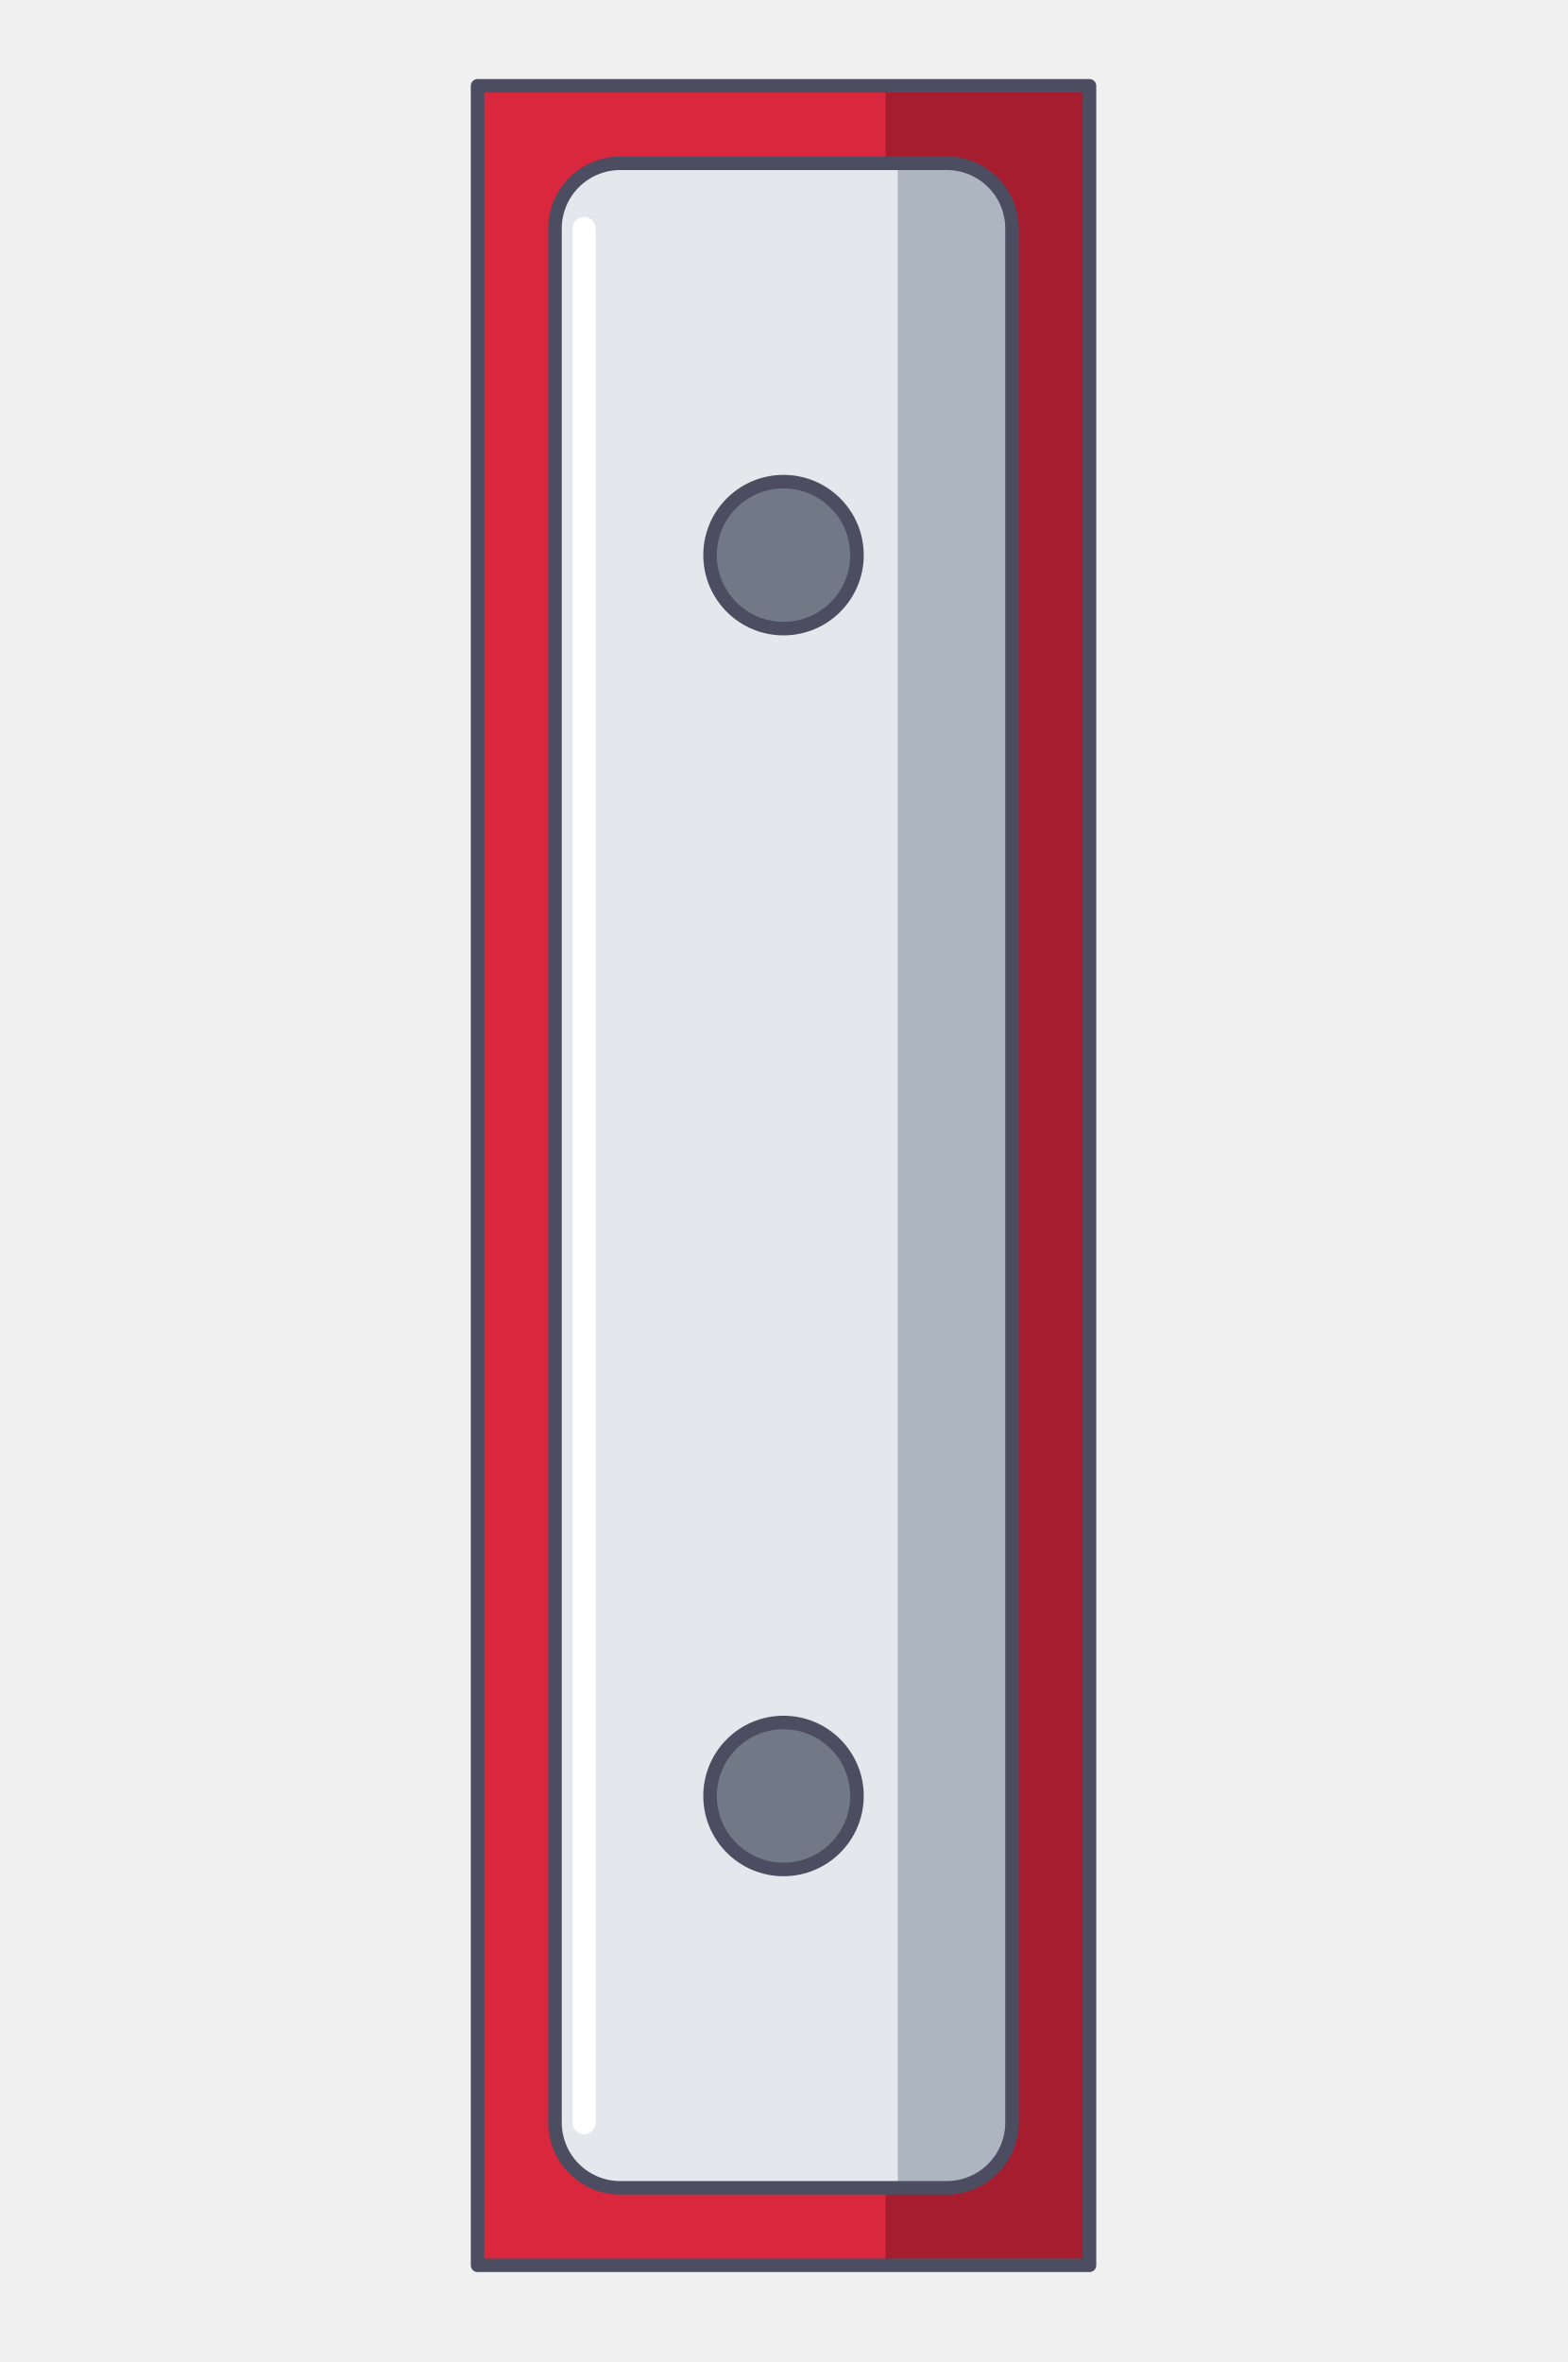
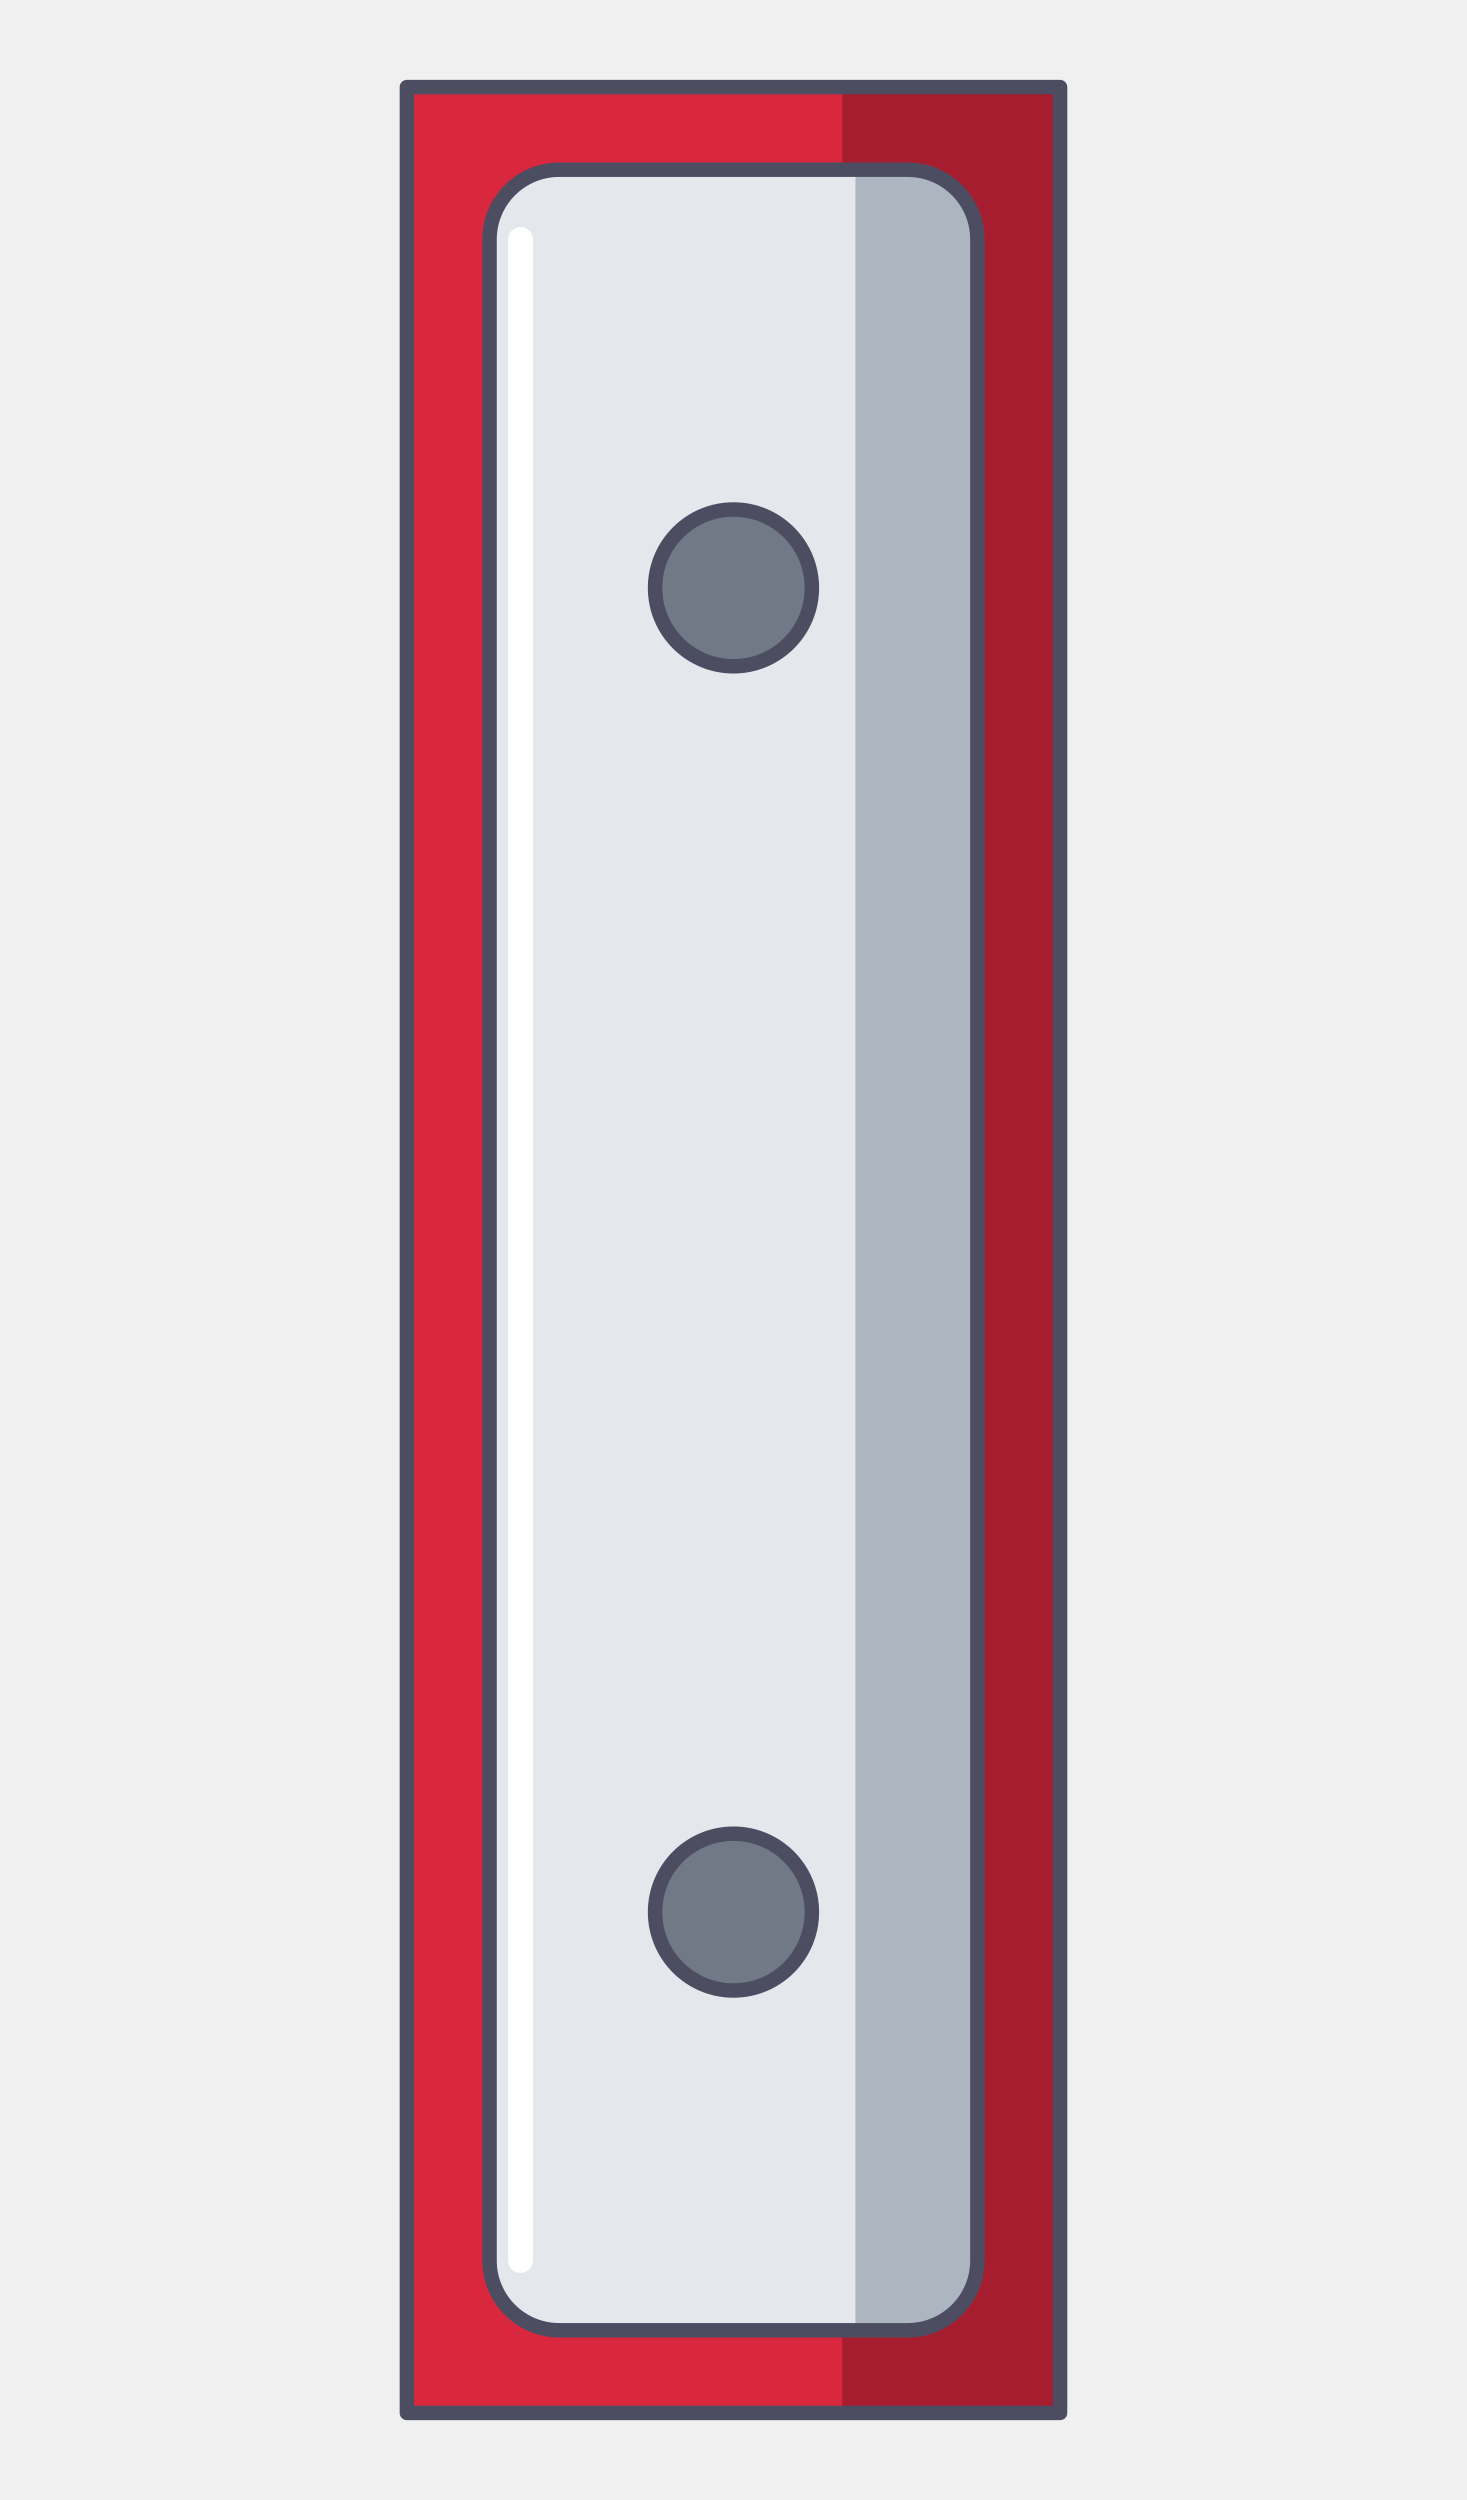
- <svg xmlns="http://www.w3.org/2000/svg" width="81" height="122" viewBox="0 0 81 122" fill="none">
+ <svg xmlns="http://www.w3.org/2000/svg" width="71" height="121" viewBox="0 0 71 121" fill="none">
  <defs>
    <clipPath id="xylophone-5-clip-frame">
-       <rect x="24.673" y="4.433" width="31.613" height="112.571" />
+       <rect x="19.694" y="4.215" width="31.613" height="112.571" />
    </clipPath>
    <clipPath id="xylophone-5-clip-bar">
-       <path d="M48.912 8.433H32.046C30.183 8.433 28.673 9.943 28.673 11.806V109.63C28.673 111.493 30.183 113.004 32.046 113.004H48.912C50.775 113.004 52.285 111.493 52.285 109.63V11.806C52.285 9.943 50.775 8.433 48.912 8.433Z" />
+       <path d="M43.933 8.214H27.067C25.204 8.214 23.694 9.725 23.694 11.588V109.411C23.694 111.274 25.204 112.785 27.067 112.785H43.933C45.796 112.785 47.306 111.274 47.306 109.411V11.588C47.306 9.725 45.796 8.214 43.933 8.214Z" />
    </clipPath>
  </defs>
  <g data-part="frame">
    <g data-layer="fill">
-       <rect x="24.673" y="4.433" width="31.613" height="112.571" fill="#D9273E" />
+       <rect x="19.694" y="4.215" width="31.613" height="112.571" fill="#D9273E" />
    </g>
    <g data-layer="shade">
-       <rect clip-path="url(#xylophone-5-clip-frame)" x="45.748" y="3" width="14" height="116" fill="#A61D2F" />
+       <rect clip-path="url(#xylophone-5-clip-frame)" x="40.769" y="2.781" width="14" height="116" fill="#A61D2F" />
    </g>
    <g data-layer="line" stroke="#4C4D61" stroke-width="0.7" stroke-linejoin="round" stroke-linecap="round">
-       <rect x="24.673" y="4.433" width="31.613" height="112.571" />
+       <rect x="19.694" y="4.215" width="31.613" height="112.571" />
    </g>
  </g>
  <g data-part="bar">
    <g data-layer="fill">
-       <path d="M48.912 8.433H32.046C30.183 8.433 28.673 9.943 28.673 11.806V109.63C28.673 111.493 30.183 113.004 32.046 113.004H48.912C50.775 113.004 52.285 111.493 52.285 109.63V11.806C52.285 9.943 50.775 8.433 48.912 8.433Z" fill="#E4E8EC" />
+       <path d="M43.933 8.214H27.067C25.204 8.214 23.694 9.725 23.694 11.588V109.411C23.694 111.274 25.204 112.785 27.067 112.785H43.933C45.796 112.785 47.306 111.274 47.306 109.411V11.588C47.306 9.725 45.796 8.214 43.933 8.214Z" fill="#E4E8EC" />
    </g>
    <g data-layer="shade">
-       <rect clip-path="url(#xylophone-5-clip-bar)" x="46.382" y="7" width="9" height="108" fill="#ADB6C0" />
+       <rect clip-path="url(#xylophone-5-clip-bar)" x="41.403" y="6.781" width="9" height="108" fill="#ADB6C0" />
    </g>
    <g data-layer="highlight">
-       <path clip-path="url(#xylophone-5-clip-bar)" d="M30.173 11.806V109.63" stroke="#FFFFFF" stroke-width="1.2" stroke-linecap="round" />
+       <path clip-path="url(#xylophone-5-clip-bar)" d="M25.194 11.588V109.411" stroke="#FFFFFF" stroke-width="1.2" stroke-linecap="round" />
    </g>
    <g data-layer="line" stroke="#4C4D61" stroke-width="0.7" stroke-linejoin="round" stroke-linecap="round">
-       <path d="M48.912 8.433H32.046C30.183 8.433 28.673 9.943 28.673 11.806V109.63C28.673 111.493 30.183 113.004 32.046 113.004H48.912C50.775 113.004 52.285 111.493 52.285 109.63V11.806C52.285 9.943 50.775 8.433 48.912 8.433Z" />
+       <path d="M43.933 8.214H27.067C25.204 8.214 23.694 9.725 23.694 11.588V109.411C23.694 111.274 25.204 112.785 27.067 112.785H43.933C45.796 112.785 47.306 111.274 47.306 109.411V11.588C47.306 9.725 45.796 8.214 43.933 8.214Z" />
    </g>
  </g>
  <g data-part="pin">
    <g data-layer="fill">
-       <path d="M40.479 32.468C42.575 32.468 44.274 30.768 44.274 28.673C44.274 26.577 42.575 24.878 40.479 24.878C38.383 24.878 36.684 26.577 36.684 28.673C36.684 30.768 38.383 32.468 40.479 32.468Z" fill="#707985" />
+       <path d="M35.5 32.249C37.596 32.249 39.295 30.55 39.295 28.454 39.295 26.358 37.596 24.659 35.5 24.659 33.404 24.659 31.705 26.358 31.705 28.454 31.705 30.55 33.404 32.249 35.5 32.249Z" fill="#707985" />
    </g>
    <g data-layer="line" stroke="#4C4D61" stroke-width="0.7" stroke-linejoin="round" stroke-linecap="round">
-       <path d="M40.479 32.468C42.575 32.468 44.274 30.768 44.274 28.673C44.274 26.577 42.575 24.878 40.479 24.878C38.383 24.878 36.684 26.577 36.684 28.673C36.684 30.768 38.383 32.468 40.479 32.468Z" />
+       <path d="M35.5 32.249C37.596 32.249 39.295 30.55 39.295 28.454 39.295 26.358 37.596 24.659 35.5 24.659 33.404 24.659 31.705 26.358 31.705 28.454 31.705 30.55 33.404 32.249 35.5 32.249Z" />
    </g>
  </g>
  <g data-part="pin">
    <g data-layer="fill">
-       <path d="M40.479 96.559C42.575 96.559 44.274 94.86 44.274 92.764C44.274 90.668 42.575 88.969 40.479 88.969C38.383 88.969 36.684 90.668 36.684 92.764C36.684 94.86 38.383 96.559 40.479 96.559Z" fill="#707985" />
+       <path d="M35.5 96.341C37.596 96.341 39.295 94.641 39.295 92.546 39.295 90.45 37.596 88.751 35.5 88.751 33.404 88.751 31.705 90.45 31.705 92.546 31.705 94.641 33.404 96.341 35.5 96.341Z" fill="#707985" />
    </g>
    <g data-layer="line" stroke="#4C4D61" stroke-width="0.7" stroke-linejoin="round" stroke-linecap="round">
-       <path d="M40.479 96.559C42.575 96.559 44.274 94.86 44.274 92.764C44.274 90.668 42.575 88.969 40.479 88.969C38.383 88.969 36.684 90.668 36.684 92.764C36.684 94.86 38.383 96.559 40.479 96.559Z" />
+       <path d="M35.5 96.341C37.596 96.341 39.295 94.641 39.295 92.546 39.295 90.45 37.596 88.751 35.5 88.751 33.404 88.751 31.705 90.45 31.705 92.546 31.705 94.641 33.404 96.341 35.5 96.341Z" />
    </g>
  </g>
</svg>
